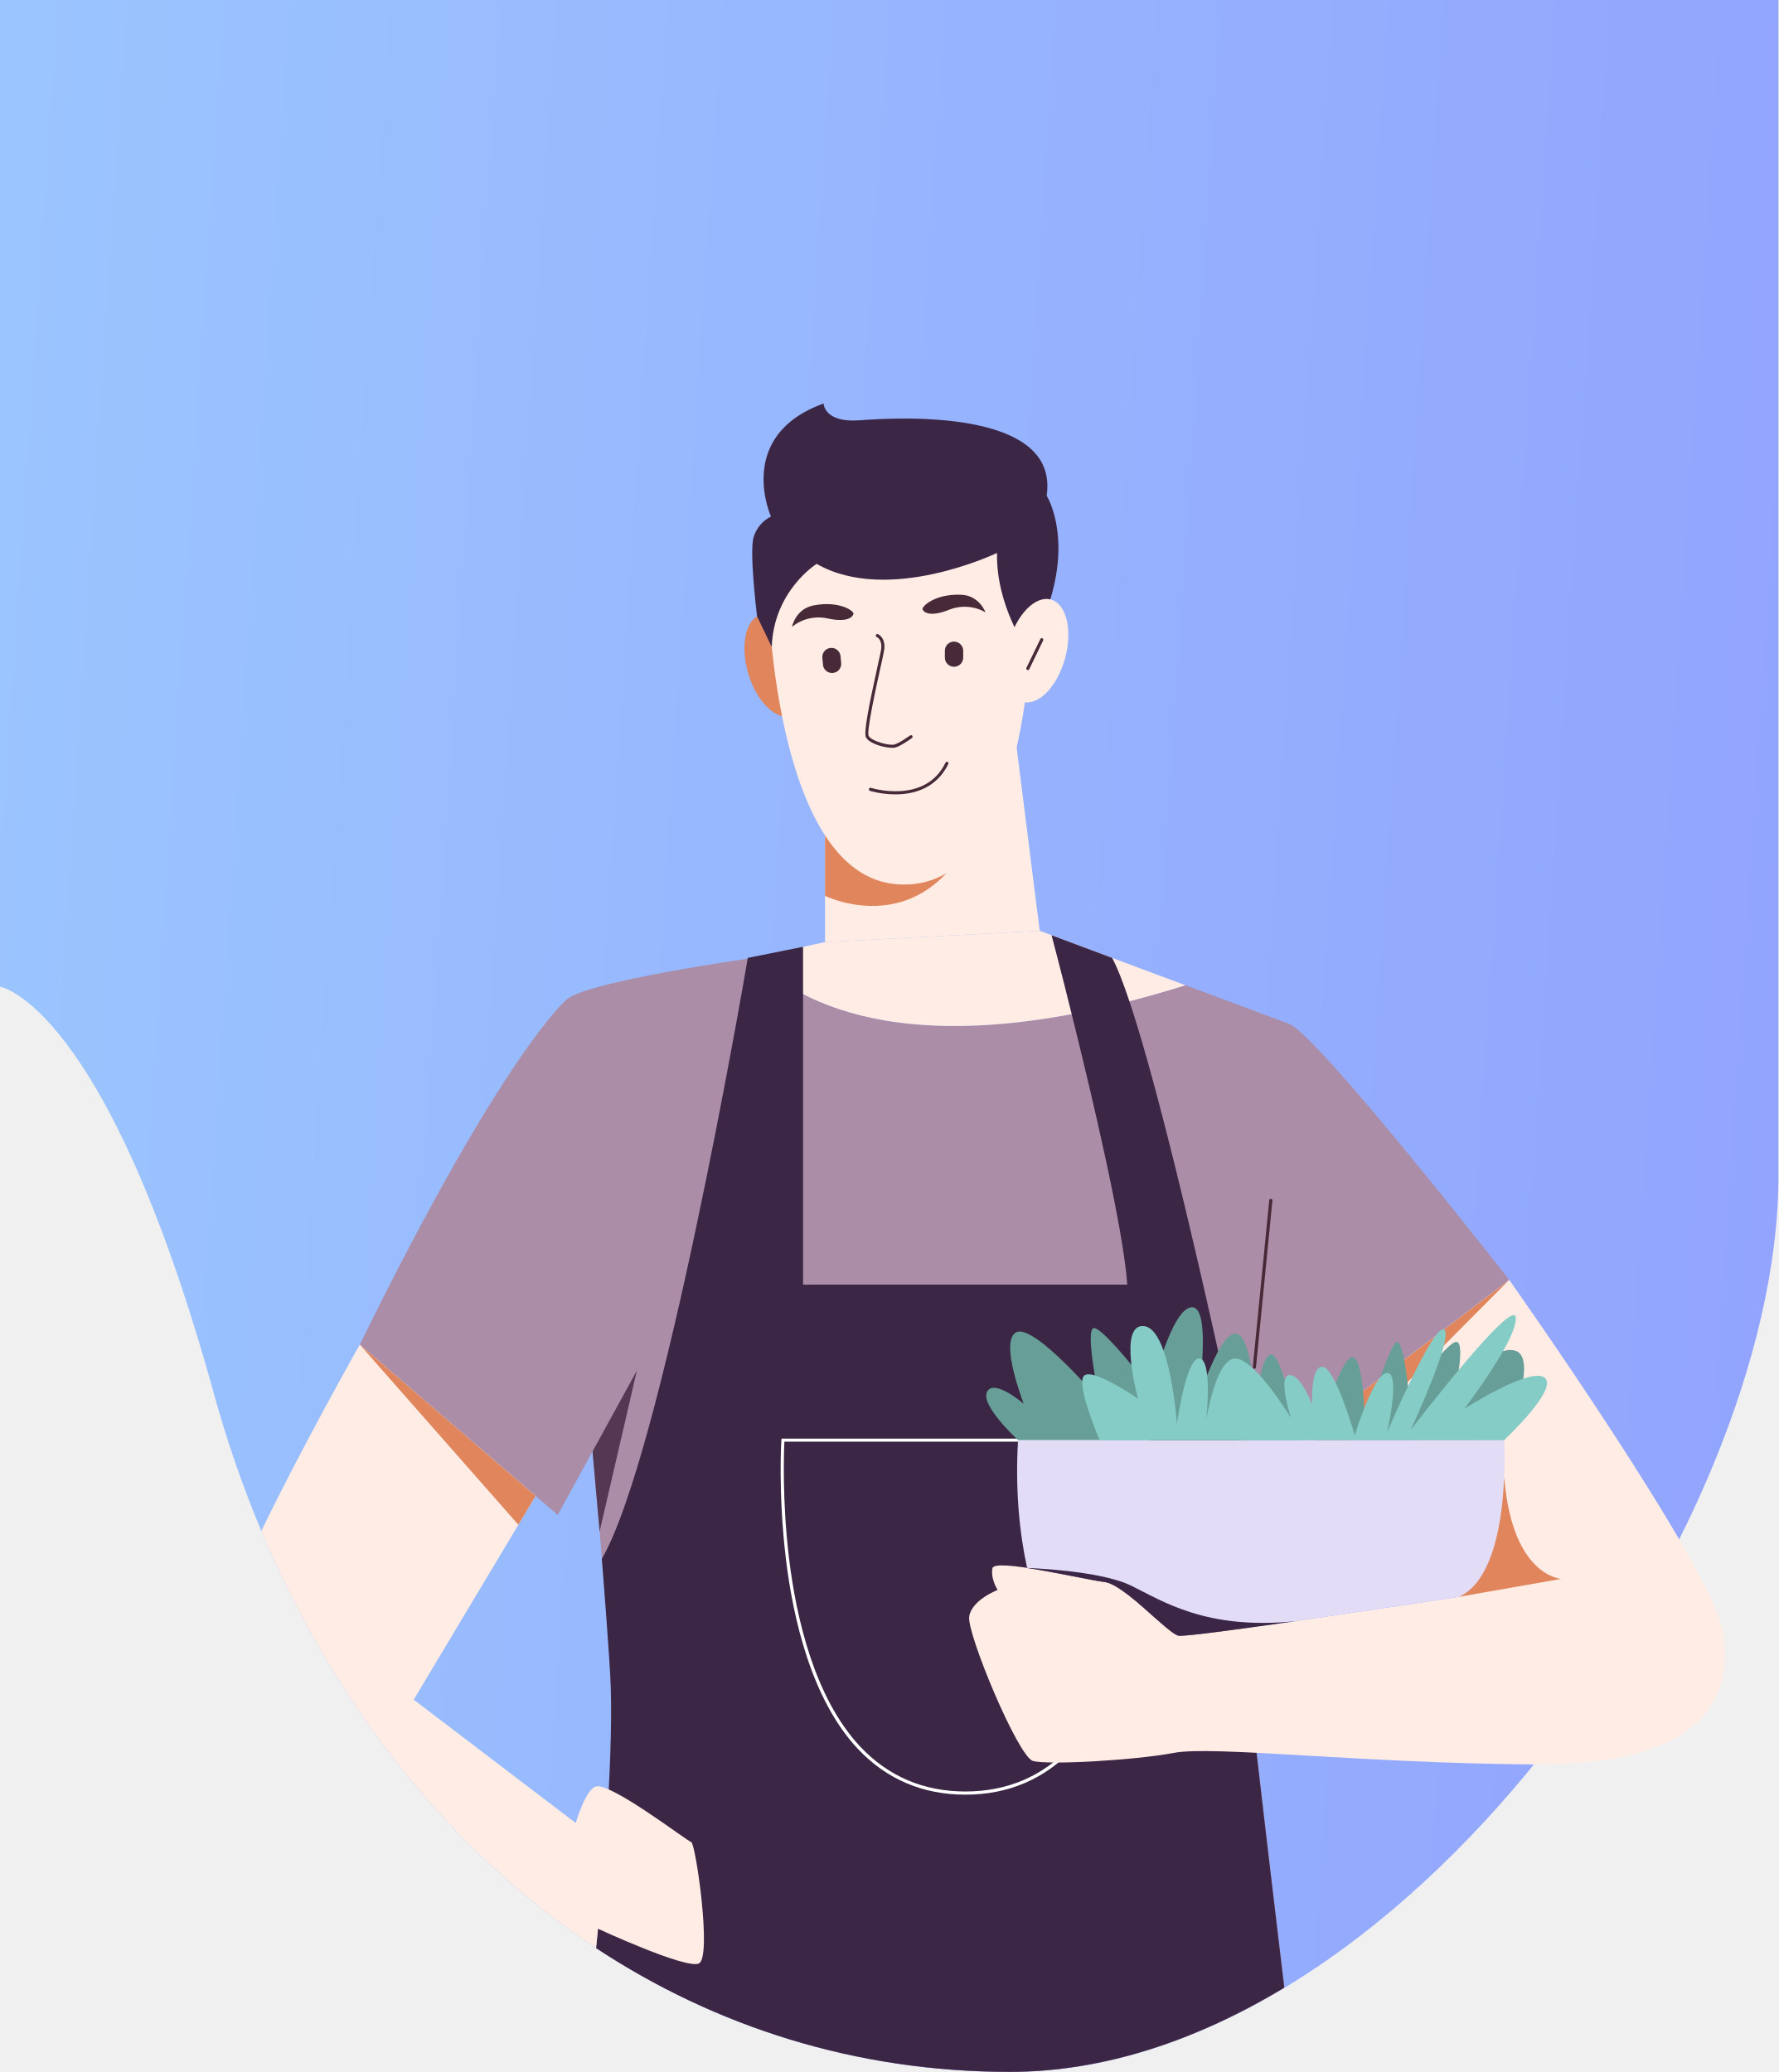
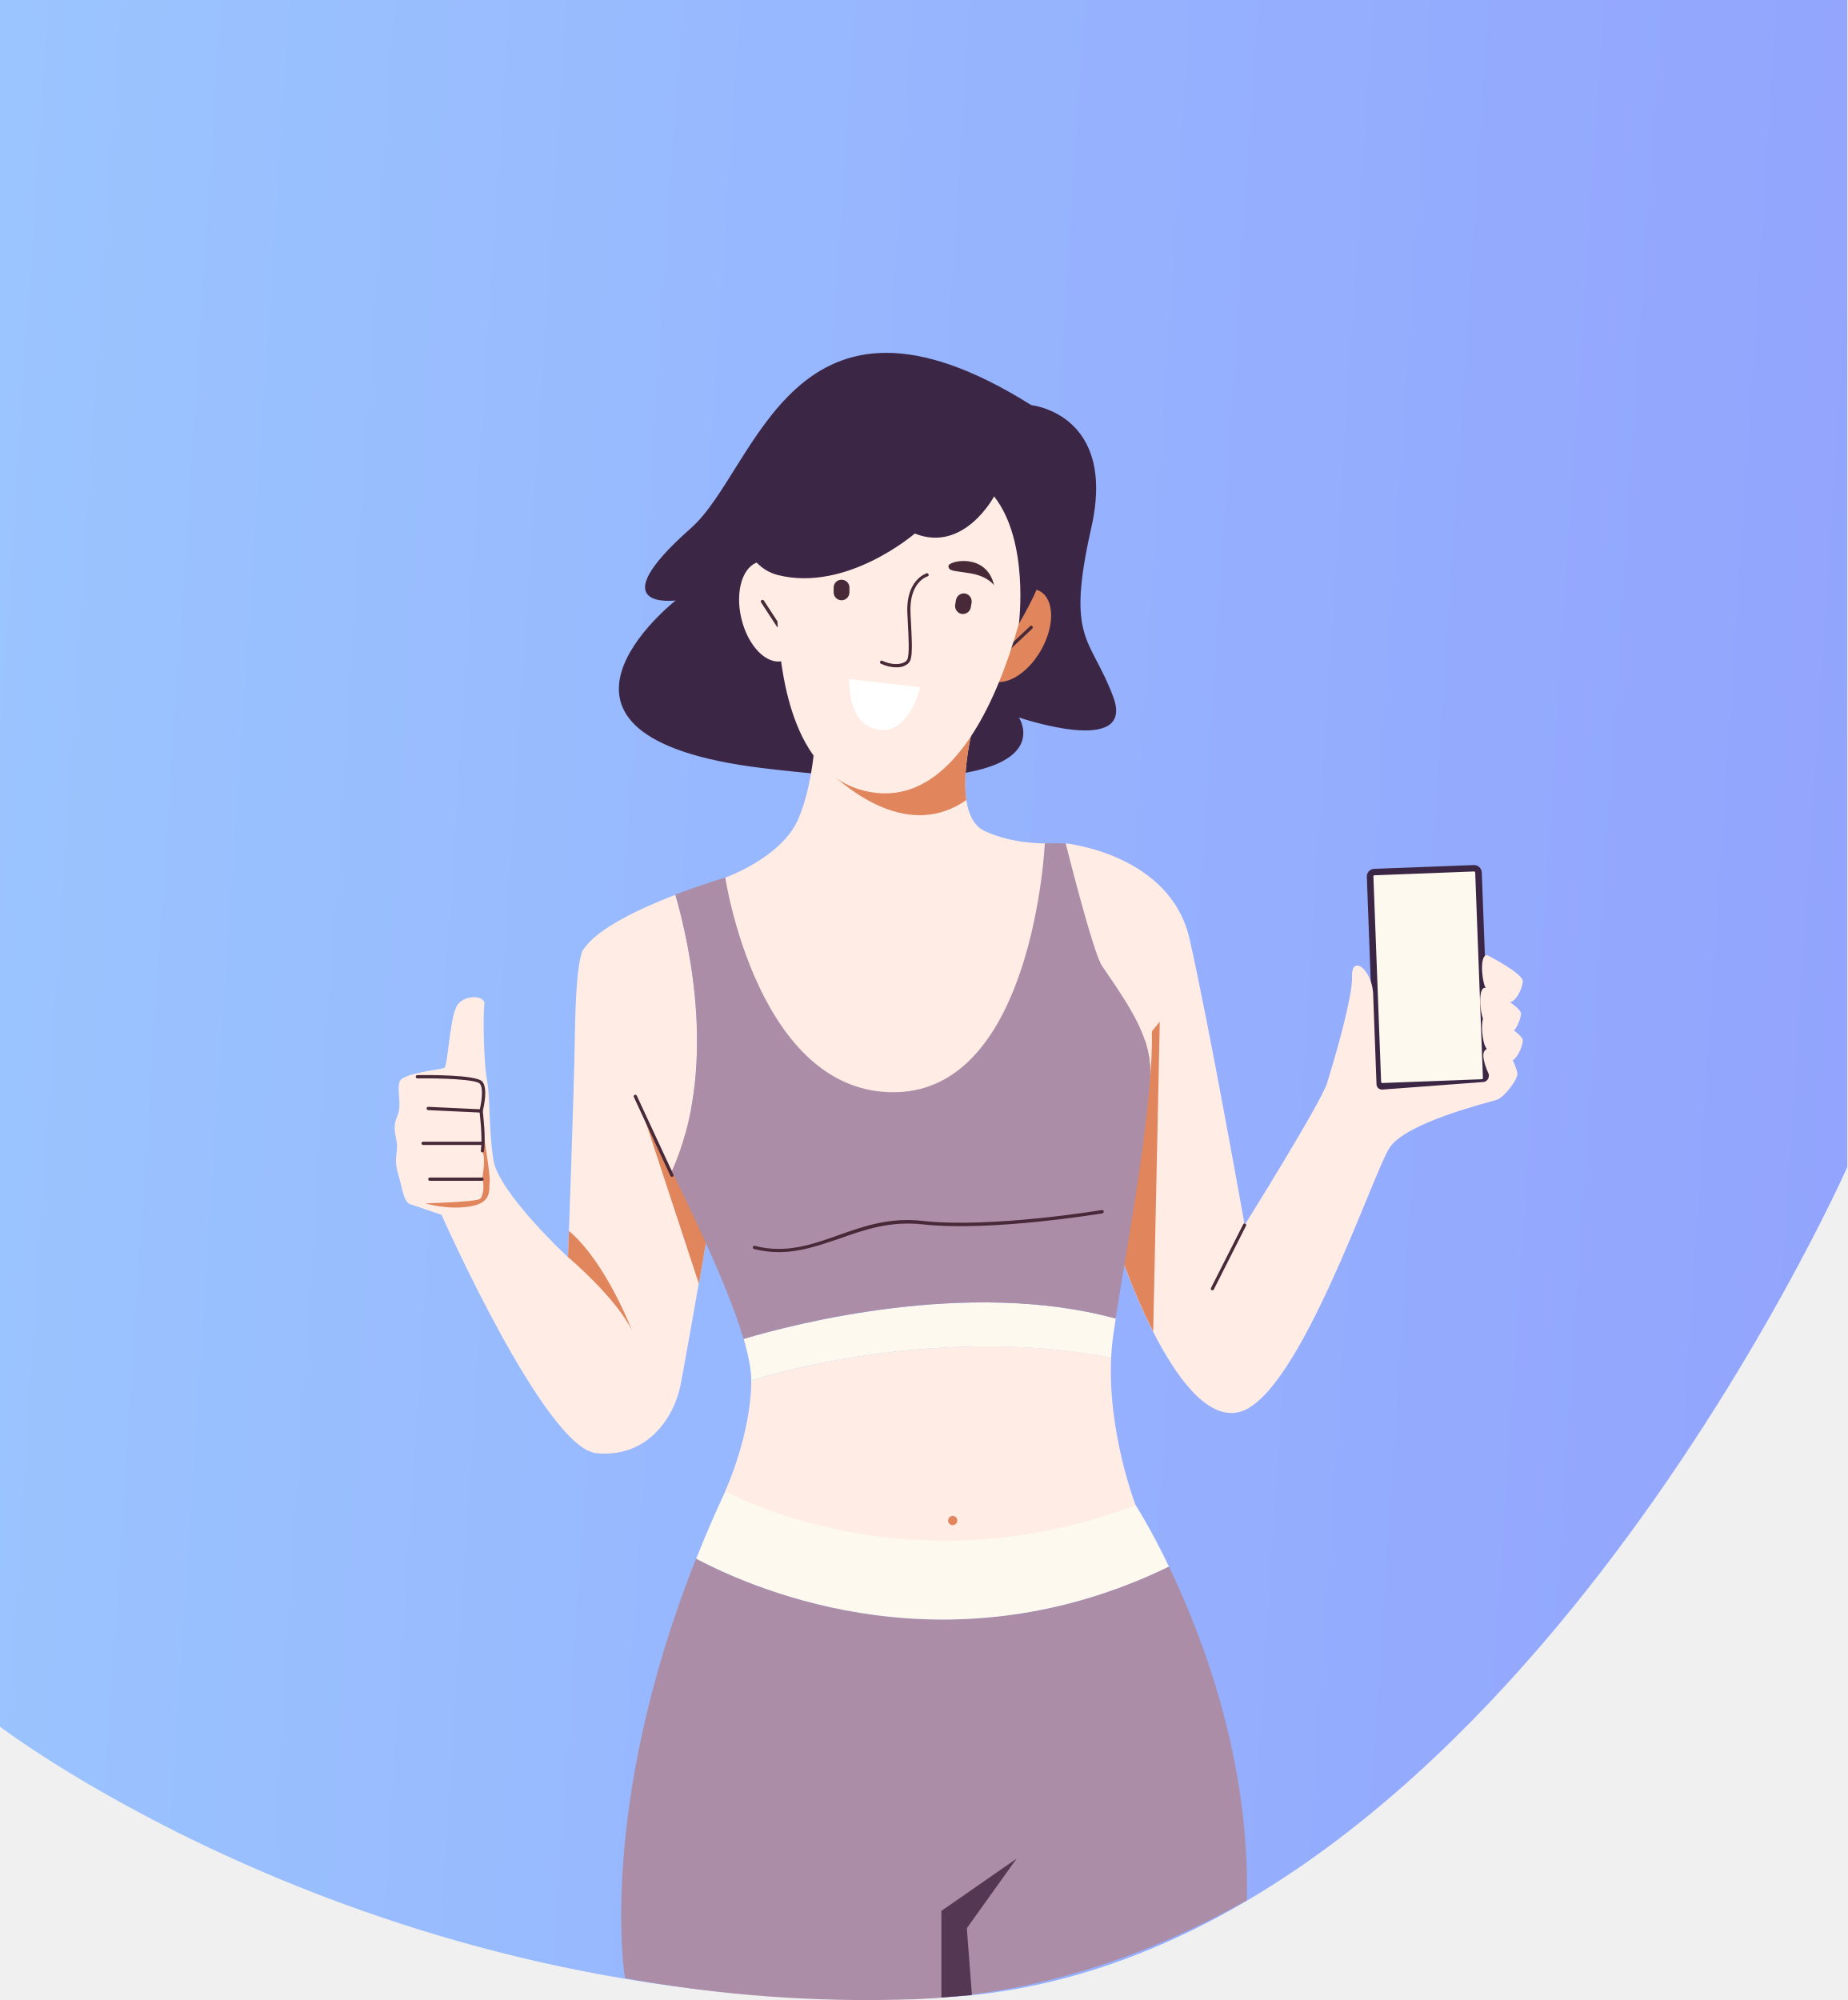
- <svg xmlns="http://www.w3.org/2000/svg" width="375" height="437" viewBox="0 0 375 437" fill="none">
-   <g clip-path="url(#clip0_698_3880)">
-     <path d="M0 208.102C0 208.102 22.4 211.641 45.1 293.939C67.8 376.236 130.8 437 212.967 437C295.133 437 375 322.517 375 248.065V-2H0V208.102Z" fill="url(#paint0_linear_698_3880)" />
-     <path d="M214.367 157.655L219.233 196.316L173.967 198.687V170.074L214.367 157.655Z" fill="#FFEDE5" />
-     <path d="M173.967 188.938C173.967 188.938 202.267 202.994 210.267 158.923L173.967 170.074V188.938Z" fill="#E0855C" />
-     <path d="M166.918 151.028C170.179 150.044 171.379 144.451 169.598 138.537C167.818 132.623 163.731 128.628 160.47 129.612C157.21 130.597 156.01 136.19 157.79 142.104C159.571 148.017 163.657 152.013 166.918 151.028Z" fill="#E0855C" />
-     <path d="M161.866 123.6C161.866 123.6 162.733 184.564 189.166 186.501C215.6 188.437 217.7 139.292 217.866 123.6C218.033 107.909 201.333 103.401 186.4 103.568C171.466 103.735 162.566 111.414 161.866 123.6Z" fill="#FFEDE5" />
-     <path d="M216.733 137.222C216.733 137.222 210 127.874 210.233 116.622C210.233 116.622 187.367 127.607 172.2 118.926C172.2 118.926 163.133 124.568 162.733 136.454L159.633 129.977C159.633 129.977 157.967 116.489 158.9 113.317C159.467 111.414 160.8 109.812 162.567 108.944C162.567 108.944 154.867 91.883 173.667 85.106C173.667 85.106 173.733 89.212 181.233 88.644C188.733 88.077 223.466 85.974 220.7 104.537C220.667 104.503 228.4 116.622 216.733 137.222Z" fill="#3B2645" />
-     <path d="M224.574 138.867C226.209 132.911 224.873 127.349 221.589 126.445C218.305 125.54 214.317 129.635 212.682 135.591C211.046 141.547 212.383 147.108 215.666 148.013C218.95 148.917 222.938 144.823 224.574 138.867Z" fill="#FFEDE5" />
-     <path d="M216.733 141.329C216.7 141.329 216.633 141.329 216.6 141.295C216.433 141.228 216.367 141.028 216.433 140.861L219.367 134.785C219.433 134.618 219.633 134.551 219.8 134.618C219.967 134.685 220.033 134.885 219.967 135.052L217.033 141.128C216.967 141.262 216.867 141.329 216.733 141.329Z" fill="#472938" />
-     <path d="M188.133 157.721C186.5 157.721 183.333 156.853 182.6 155.518C182.1 154.583 183.1 149.341 185.033 140.561C185.367 138.991 185.667 137.756 185.767 137.155C186.167 134.952 184.933 134.351 184.867 134.351C184.7 134.284 184.633 134.084 184.7 133.917C184.767 133.75 184.967 133.683 185.133 133.75C185.2 133.783 186.9 134.551 186.4 137.289C186.3 137.89 186.033 139.125 185.667 140.728C184.767 144.801 182.667 154.349 183.167 155.217C183.767 156.319 187.5 157.321 188.6 157.02C189.7 156.72 191.867 155.117 191.9 155.117C192.033 155.017 192.267 155.05 192.367 155.184C192.467 155.317 192.433 155.551 192.3 155.651C192.2 155.718 190 157.321 188.8 157.655C188.6 157.688 188.4 157.721 188.133 157.721Z" fill="#472938" />
-     <path d="M188.8 167.537C185.8 167.537 183.467 166.802 183.433 166.802C183.267 166.736 183.167 166.569 183.233 166.368C183.3 166.202 183.467 166.101 183.667 166.168C183.767 166.202 195.1 169.707 199.367 160.86C199.433 160.693 199.633 160.626 199.8 160.693C199.967 160.759 200.033 160.96 199.967 161.127C197.4 166.368 192.567 167.537 188.8 167.537Z" fill="#472938" />
-     <path d="M201.167 135.319C202.233 135.319 203.1 136.187 203.1 137.255V138.691C203.1 139.759 202.233 140.627 201.167 140.627C200.1 140.627 199.233 139.759 199.233 138.691V137.255C199.233 136.187 200.066 135.319 201.167 135.319Z" fill="#472938" />
-     <path d="M175.133 136.654C176.2 136.554 177.133 137.322 177.233 138.391L177.367 139.826C177.467 140.895 176.7 141.829 175.633 141.929C174.567 142.03 173.633 141.262 173.533 140.193L173.4 138.758C173.3 137.689 174.067 136.755 175.133 136.654Z" fill="#472938" />
-     <path d="M207.8 129.142C205.467 127.807 202.7 127.607 200.2 128.575C196.033 130.244 194.8 129.109 194.533 128.541C194.267 127.974 197.067 125.203 202.667 125.437C206.5 125.57 207.8 129.142 207.8 129.142Z" fill="#472938" />
-     <path d="M167 132.214C169.067 130.511 171.8 129.877 174.4 130.411C178.8 131.379 179.8 130.077 179.967 129.476C180.133 128.875 176.933 126.605 171.433 127.707C167.7 128.508 167 132.214 167 132.214Z" fill="#472938" />
-     <path d="M271.767 215.914L249.933 207.768C192.967 225.63 168.333 211.674 158.8 202.025C158.8 202.025 124.233 206.9 119.633 210.706C115.033 214.512 128.167 330.731 128.833 356.171C129.267 372.397 127.233 395.968 125.7 410.858C150.9 427.451 180.433 436.967 212.967 436.967C232.733 436.967 252.4 430.323 270.833 419.205C267.733 393.297 261.267 339.177 261 331.398C260.667 321.149 271.767 215.914 271.767 215.914Z" fill="#AB8DA8" />
-     <path d="M173.966 198.687L158.8 202.025C168.333 211.674 192.966 225.63 249.967 207.801L219.233 196.316L173.966 198.687Z" fill="#FFEDE5" />
-     <path d="M262.4 310.598C262.4 310.598 247.633 239.518 238.133 211.14C236.8 207.133 235.566 203.995 234.5 202.025L221.733 197.251C221.733 197.251 223.566 204.129 225.966 213.844C230.433 231.773 236.9 259.317 237.7 270.935H169.333V199.688L157.667 202.025C157.667 202.025 157.666 202.125 157.633 202.292C156.7 207.901 139.6 306.792 126.9 328.794C126.9 328.794 128.667 350.662 128.8 356.171C129.233 372.397 127.2 395.968 125.667 410.858C150.866 427.451 180.4 436.967 212.933 436.967C232.7 436.967 252.366 430.323 270.8 419.205C267.7 393.297 261.233 339.177 260.966 331.398C260.933 328.961 261.5 321.115 262.4 310.598Z" fill="#3B2645" />
-     <path d="M126.433 323.018L137.7 274.341L123.333 287.862L126.433 323.018Z" fill="#543753" />
-     <path d="M203.567 378.507C194.533 378.507 186.9 375.235 180.867 368.825C171.067 358.375 167.2 341.214 165.7 328.661C164.067 315.072 164.733 303.821 164.767 303.721L164.8 303.42H242.367L242.4 303.721C242.4 303.821 243.1 315.106 241.467 328.661C239.967 341.214 236.1 358.375 226.3 368.825C220.233 375.235 212.6 378.507 203.567 378.507ZM165.4 304.055C165.3 305.958 164.9 316.341 166.367 328.594C167.867 341.047 171.7 358.041 181.367 368.357C187.267 374.634 194.733 377.839 203.567 377.839C212.4 377.839 219.867 374.634 225.767 368.357C235.433 358.041 239.267 341.047 240.767 328.594C242.233 316.341 241.833 305.958 241.733 304.055H165.4Z" fill="white" />
-     <path d="M119.6 210.706C119.6 210.706 106.366 221.423 75.867 283.589L117.6 319.513L141.6 275.743C141.6 275.743 131.266 208.87 119.6 210.706Z" fill="#AB8DA8" />
-     <path d="M126.1 406.785C126.1 406.785 144.466 415.299 147.333 414.13C150.2 412.962 146.666 388.79 145.766 388.523C144.867 388.256 128.9 376.003 125.7 376.771C123.467 377.305 121.4 384.483 121.4 384.483L87.233 358.475L112.933 315.506L75.867 283.589C75.867 283.589 64.333 303.888 55.1 322.885C70.633 359.81 94.966 390.593 125.7 410.858L126.1 406.785Z" fill="#FFEDE5" />
-     <path d="M75.867 283.589L112.933 315.506L109.3 321.583L75.867 283.589Z" fill="#E0855C" />
-     <path d="M271.767 215.914C277.7 217.984 318.2 269.9 318.2 269.9L273.867 303.687C273.867 303.687 257.433 281.051 255.867 269.9C254.3 258.749 259.767 211.741 271.767 215.914Z" fill="#AB8DA8" />
-     <path d="M318.233 269.934C318.233 269.934 361.533 331.165 363.367 344.486C365.2 357.807 359.733 372.364 323.466 372.13C287.2 371.896 255.766 368.123 247.533 369.693C239.3 371.262 220.933 372.297 217.8 371.395C214.666 370.494 203.833 344.486 204.366 340.947C204.9 337.408 210.366 335.338 210.366 335.338C210.366 335.338 208.833 333.001 209.266 330.764C209.7 328.527 228.7 333.168 232.866 333.635C237.033 334.103 246.133 344.419 248.466 344.953C250.8 345.487 307.666 336.773 307.666 336.773L275.9 302.152L318.233 269.934Z" fill="#FFEDE5" />
-     <path d="M318.233 269.934L275.9 302.152L280.833 307.56L318.233 269.934Z" fill="#E0855C" />
-     <path d="M307.667 336.773L329.2 333.001C329.2 333.001 318.9 332.467 317.2 311.767L307.667 336.773Z" fill="#E0855C" />
-     <path d="M317.166 303.721H214.666C214.033 314.404 215 323.385 216.566 330.664C222.533 331.565 230.4 333.335 232.9 333.635C237.066 334.102 246.166 344.452 248.5 344.953C250.833 345.454 307.666 336.773 307.666 336.773C318.866 331.665 317.166 303.721 317.166 303.721Z" fill="#E3DCF7" />
-     <path d="M238.533 334.436C231.866 331.165 216.566 330.697 216.566 330.697C222.533 331.599 230.4 333.368 232.9 333.669C237.066 334.136 246.166 344.486 248.5 344.987C249.533 345.22 260.8 343.684 273.266 341.915C254.333 343.851 245.166 337.675 238.533 334.436Z" fill="#3B2645" />
-     <path d="M214.667 303.721C214.667 303.721 206.667 296.409 208.133 293.538C209.6 290.667 215.866 296.075 215.866 296.075C215.866 296.075 210.5 282.32 214.467 280.918C218.433 279.516 231.8 295.274 231.8 295.274C231.8 295.274 228.767 280.717 230.567 280.116C232.367 279.515 242.833 293.171 242.833 293.171C242.833 293.171 247 275.776 251.333 275.709C255.667 275.643 252.567 295.608 252.567 295.608C252.567 295.608 257.267 280.283 260.833 281.318C264.4 282.353 264.733 298.746 264.733 298.746C264.733 298.746 265.367 286.193 267.933 285.692C270.5 285.191 273.867 303.721 273.867 303.721H214.667Z" fill="#679E97" />
-     <path d="M277.333 303.721C277.333 303.721 282.566 286.46 285.1 286.226C287.633 285.992 287.8 300.482 287.8 300.482C287.8 300.482 292.933 283.489 294.5 283.054C296.066 282.62 297.1 294.372 297.1 294.372C297.1 294.372 305.3 282.587 307.2 283.021C309.1 283.455 306.6 294.372 306.6 294.372C306.6 294.372 314.433 283.221 319.567 284.891C324.7 286.56 317.233 303.687 317.233 303.687L277.333 303.721Z" fill="#679E97" />
-     <path d="M317.167 303.721C317.167 303.721 328.733 292.937 325.7 290.566C322.667 288.196 308.733 297.144 308.733 297.144C308.733 297.144 320.133 282.287 319.6 277.846C319.067 273.406 297.433 301.617 297.433 301.617C297.433 301.617 306.8 281.485 304.467 280.417C302.133 279.349 292.5 302.085 292.5 302.085C292.5 302.085 295.367 289.498 292.5 289.565C289.633 289.632 285.667 302.719 285.667 302.719C285.667 302.719 281.7 288.83 279 288.296C276.3 287.762 276.667 296.209 276.667 296.209C276.667 296.209 274.233 289.665 271.8 290.032C269.367 290.4 272.233 299.08 272.233 299.08C272.233 299.08 264.767 286.727 260.567 286.527C256.367 286.326 254.333 299.547 254.333 299.547C254.333 299.547 255.733 286.827 252.933 286.493C250.133 286.159 248.167 300.249 248.167 300.249C248.167 300.249 246.767 280.217 241.2 279.682C235.633 279.148 239.967 295.007 239.967 295.007C239.967 295.007 230.933 288.73 228.733 290.032C226.533 291.334 231.867 303.721 231.867 303.721H317.167Z" fill="#85CCC6" />
-     <path d="M264.5 288.697C264.467 288.697 264.467 288.697 264.5 288.697C264.3 288.663 264.167 288.53 264.167 288.33L267.633 253.14C267.667 252.973 267.8 252.806 268 252.84C268.167 252.873 268.333 253.007 268.3 253.207L264.833 288.396C264.8 288.563 264.667 288.697 264.5 288.697Z" fill="#472938" />
+ <svg xmlns="http://www.w3.org/2000/svg" width="375" height="406" viewBox="0 0 375 406" fill="none">
+   <g clip-path="url(#clip0_698_3702)">
+     <path d="M375 236.901C375 236.901 302.933 399.894 191.1 405.5C79.267 411.105 0 350.512 0 350.512V-37H375V236.901Z" fill="url(#paint0_linear_698_3702)" />
+     <path d="M141.3 316.412C121.1 367.229 126.867 401.562 126.867 401.562C146.033 405.066 165.5 406.5 184.967 405.867C209.633 405.066 232.433 397.392 253.1 385.747C253.8 357.519 244.167 332.328 237.3 318.014C193.133 339.402 154.6 323.419 141.3 316.412Z" fill="#AB8DA8" />
+     <path d="M147.233 302.732C145.067 307.404 143.067 311.975 141.333 316.412C154.6 323.419 193.167 339.435 237.3 318.014C233.533 310.173 230.567 305.602 230.567 305.602C230.567 305.602 174.4 244.475 147.233 302.732Z" fill="#FEF9EF" />
+     <path d="M191.1 405.499V387.916L206.367 377.305L196.267 391.419L197.3 404.999L191.1 405.499Z" fill="#543753" />
+     <path d="M118.533 192.625C118.533 192.625 117 193.192 116.733 208.74C116.467 224.289 115.3 255.219 115.3 255.219C115.3 255.219 101.2 242.106 100.167 235.5C99.133 228.893 99.567 222.954 98.867 219.317C98.167 215.681 98.033 205.737 98.333 203.869C98.633 202.001 93.9 201.7 92.6 204.47C91.3 207.239 90.867 216.448 90.2 216.782C89.533 217.115 81.9 217.816 81.166 219.484C80.433 221.153 81.733 224.189 80.6 226.725C79.466 229.26 80.7 231.062 80.6 232.997C80.5 234.933 80.033 235.667 80.9 238.603C81.766 241.539 81.933 244.008 83.333 244.475L84.733 244.942L89.633 246.611C89.633 246.611 110.633 293.957 121.033 294.991C131.433 296.026 136.867 287.751 138.167 281.078C139.467 274.405 146.433 234.432 146.433 234.432L118.533 192.625Z" fill="#FFEDE5" />
+     <path d="M130.333 225.523L141.867 260.591L146.433 234.399L130.333 225.523Z" fill="#E0855C" />
+     <path d="M115.3 255.186C115.3 255.186 125.1 263.427 128.333 270.2C128.333 270.2 123.1 256.32 115.5 249.881L115.3 255.186Z" fill="#E0855C" />
+     <path d="M86.367 244.275C86.367 244.275 96.6 244.008 97.433 243.374C98.266 242.74 98.3 239.737 97.866 239.37C97.866 239.37 98.7 234.999 97.933 233.865C97.933 233.865 98.233 230.628 97.9 228.727C97.9 228.727 99.6 238.469 99.4 240.004C99.2 241.539 100 244.142 95.4 244.909C90.8 245.677 86.367 244.275 86.367 244.275Z" fill="#E0855C" />
+     <path d="M97.933 233.932C97.9 233.932 97.9 233.932 97.867 233.932C97.7 233.898 97.567 233.731 97.6 233.565C98.033 230.862 97.333 225.624 97.333 225.59V225.523V225.457C97.633 224.289 98.267 220.986 97.4 219.985C96.633 219.084 89.233 218.85 84.733 218.917C84.567 218.917 84.4 218.784 84.4 218.583C84.4 218.383 84.533 218.25 84.733 218.25C86.733 218.216 96.7 218.15 97.9 219.551C99.1 220.952 98.167 224.856 98 225.557C98.067 226.191 98.667 230.995 98.233 233.665C98.233 233.832 98.067 233.932 97.933 233.932Z" fill="#472938" />
+     <path d="M97.666 225.857C97.633 225.857 97.666 225.857 97.666 225.857L86.933 225.357C86.733 225.357 86.6 225.19 86.6 225.023C86.6 224.823 86.733 224.689 86.933 224.689L97.666 225.19C97.867 225.19 98 225.357 98 225.523C98 225.724 97.833 225.857 97.666 225.857Z" fill="#472938" />
+     <path d="M97.833 239.704H87.267C87.067 239.704 86.933 239.571 86.933 239.37C86.933 239.17 87.067 239.037 87.267 239.037H97.833C98.033 239.037 98.167 239.17 98.167 239.37C98.167 239.571 98.033 239.704 97.833 239.704Z" fill="#472938" />
+     <path d="M98.033 232.43H85.9C85.7 232.43 85.566 232.297 85.566 232.097C85.566 231.896 85.7 231.763 85.9 231.763H98.033C98.233 231.763 98.366 231.896 98.366 232.097C98.366 232.297 98.233 232.43 98.033 232.43Z" fill="#472938" />
+     <path d="M278.967 176.375L299.167 175.608C300.033 175.575 300.767 176.242 300.8 177.109L302.367 218.817C302.4 219.684 301.733 220.418 300.867 220.452L280.667 221.219C279.8 221.253 279.067 220.585 279.033 219.718L277.467 178.01C277.433 177.109 278.1 176.409 278.967 176.375Z" fill="#3B2645" />
+     <path d="M280.6 219.851C280.467 219.851 280.367 219.751 280.367 219.618L278.8 177.91C278.8 177.843 278.834 177.777 278.867 177.743C278.9 177.71 278.967 177.677 279.034 177.677L299.234 176.909C299.367 176.909 299.467 177.009 299.467 177.143L301.034 218.85C301.034 218.984 300.934 219.084 300.8 219.084L280.6 219.851Z" fill="#FEF9EF" />
+     <path d="M216.333 171.204C216.333 171.204 237.533 173.339 241.467 190.556C245.4 207.773 252.667 248.679 252.667 248.679C252.667 248.679 268.133 223.889 269.367 219.951C270.6 216.014 274.6 202.701 274.467 198.163C274.333 193.626 278.767 196.862 278.767 202.267L279.433 220.152C279.467 220.752 279.967 221.219 280.567 221.186H280.6L301.067 219.651C301.767 219.618 302.267 219.017 302.233 218.316V218.083C302.233 218.083 300.767 215.047 301.2 213.645C301.633 212.244 305.133 212.11 305.533 212.444C305.933 212.778 308.1 216.948 308.033 218.083C307.967 219.217 305.433 222.754 303.767 223.288C302.1 223.822 285.5 227.826 282.1 232.964C278.7 238.102 263.833 283.113 251.767 286.583C239.7 290.053 227.933 257.321 225.167 247.745C222.4 238.169 216.333 171.204 216.333 171.204Z" fill="#FFEDE5" />
+     <path d="M221.667 224.289C222.967 235.333 224.267 244.609 225.167 247.712C226.467 252.183 229.733 261.759 234.1 270.301L235.433 207.406L221.667 224.289Z" fill="#E0855C" />
+     <path d="M301.667 200.566C301.667 200.566 308.9 204.269 308.767 205.838C308.634 207.406 307.267 210.208 305.867 210.075C304.467 209.942 301.834 208.54 301.1 206.905C300.367 205.27 300 200.032 301.667 200.566Z" fill="#FFEDE5" />
+     <path d="M302.033 206.004C302.033 206.004 309.267 209.708 309.133 211.276C309 212.844 307.633 215.647 306.233 215.514C304.833 215.38 302.2 213.979 301.467 212.344C300.733 210.709 300.367 205.471 302.033 206.004Z" fill="#FFEDE5" />
+     <path d="M302.033 193.959C302.033 193.959 309.267 197.663 309.133 199.231C309 200.799 307.633 203.602 306.233 203.469C304.833 203.335 302.2 201.934 301.467 200.299C300.733 198.664 300.367 193.392 302.033 193.959Z" fill="#FFEDE5" />
+     <path d="M246.133 261.926C246.067 261.926 246.033 261.926 245.967 261.892C245.8 261.826 245.733 261.592 245.833 261.459L252.367 248.546C252.433 248.379 252.667 248.312 252.8 248.413C252.967 248.479 253.033 248.713 252.933 248.846L246.4 261.759C246.367 261.859 246.267 261.926 246.133 261.926Z" fill="#472938" />
+     <path d="M152.5 280.244C152.533 291.088 147.233 302.699 147.233 302.699C147.233 302.699 183.933 323.319 230.533 305.568C230.533 305.568 224.833 290.887 225.566 275.539C187.9 268.532 152.5 280.244 152.5 280.244Z" fill="#FFEDE5" />
+     <path d="M118.533 192.625C115.8 196.729 126.333 217.149 136.4 237.802C145.567 217.282 140.2 192.358 137.1 181.647C130 184.383 121.3 188.421 118.533 192.625Z" fill="#FFEDE5" />
+     <path d="M225.567 275.572C225.633 273.971 225.8 272.369 226.033 270.768C226.167 269.8 226.333 268.766 226.5 267.665C196.6 259.49 161 268.833 150.967 271.802C151.933 275.105 152.5 277.975 152.5 280.244C152.5 280.244 187.9 268.532 225.567 275.572Z" fill="#FEF9EF" />
+     <path d="M136.4 238.903C136.267 238.903 136.167 238.837 136.1 238.703L128.667 222.687C128.6 222.521 128.667 222.32 128.833 222.254C129 222.187 129.2 222.254 129.267 222.42L136.7 238.436C136.767 238.603 136.7 238.803 136.533 238.87C136.5 238.903 136.433 238.903 136.4 238.903Z" fill="#472938" />
+     <path d="M193.4 309.606C193.915 309.606 194.333 309.187 194.333 308.671C194.333 308.156 193.915 307.737 193.4 307.737C192.884 307.737 192.467 308.156 192.467 308.671C192.467 309.187 192.884 309.606 193.4 309.606Z" fill="#E0855C" />
+     <path d="M233.833 209.374C233.833 209.141 233.833 208.907 233.833 208.707C233.833 208.607 233.833 208.473 233.833 208.373C233.833 208.106 233.833 207.873 233.8 207.606C233.8 207.539 233.8 207.472 233.8 207.372C233.8 207.039 233.766 206.738 233.766 206.438V206.238C233.766 206.004 233.733 205.737 233.733 205.504C233.733 205.404 233.733 205.304 233.7 205.204C233.7 205.003 233.666 204.803 233.666 204.636L233.633 204.303C233.633 204.136 233.6 203.936 233.566 203.769C233.566 203.669 233.533 203.569 233.533 203.435C233.5 203.235 233.5 203.068 233.467 202.868C233.467 202.768 233.433 202.701 233.433 202.601C233.4 202.334 233.367 202.067 233.3 201.8C230.7 185.985 216.3 171.17 216.3 171.17C216.3 171.17 221.9 193.425 223.7 196.028C230.266 205.571 233.933 211.31 233.467 218.917C233.5 218.517 233.533 218.15 233.566 217.749C233.566 217.649 233.566 217.549 233.566 217.449C233.6 217.149 233.6 216.848 233.633 216.581C233.633 216.481 233.633 216.348 233.666 216.248C233.666 215.981 233.7 215.714 233.7 215.414L233.733 215.08C233.733 214.78 233.766 214.513 233.766 214.246C233.766 214.146 233.766 214.079 233.766 213.979C233.8 213.245 233.833 212.511 233.833 211.777C233.833 211.677 233.833 211.61 233.833 211.51C233.833 211.243 233.833 210.976 233.833 210.709V210.375C233.833 210.142 233.833 209.908 233.833 209.675V209.374Z" fill="#FFEDE5" />
+     <path d="M223.7 196.061C221.9 193.459 216.333 171.204 216.333 171.204H212.1L147.233 178.144C147.233 178.144 142.667 179.478 137.1 181.614C140.167 192.324 145.567 217.282 136.4 237.769C142.433 250.181 148.267 262.66 150.933 271.802C160.967 268.799 196.567 259.49 226.467 267.665C228.433 255.052 232.233 234.966 233.467 218.95C233.933 211.343 230.267 205.604 223.7 196.061Z" fill="#AB8DA8" />
+     <path d="M158.1 254.185C156.5 254.185 154.833 253.985 153.067 253.551C152.9 253.517 152.767 253.317 152.833 253.15C152.867 252.984 153.067 252.85 153.233 252.917C159.567 254.518 164.7 252.683 170.1 250.781C175.233 248.946 180.533 247.078 187.333 247.845C201.067 249.38 223.433 245.677 223.667 245.643C223.867 245.61 224.033 245.743 224.067 245.91C224.1 246.077 223.967 246.277 223.8 246.31C223.567 246.344 201.1 250.081 187.3 248.546C180.667 247.812 175.433 249.647 170.367 251.449C166.3 252.817 162.433 254.185 158.1 254.185Z" fill="#472938" />
+     <path d="M209.367 82.25C209.367 82.25 226.767 83.985 221.533 107.141C216.3 130.297 221.467 129.263 226 141.508C230.533 153.753 206.833 145.645 206.833 145.645C206.833 145.645 218.9 163.73 154.767 155.922C101.867 149.482 137.167 121.889 137.167 121.889C137.167 121.889 121.267 123.991 140.3 107.174C153.7 95.329 160.833 51.787 209.367 82.25Z" fill="#3B2645" />
+     <path d="M197.833 146.313C197.833 146.313 192.467 165.164 199.833 168.668C205.5 171.371 212.1 171.204 212.1 171.204C212.1 171.204 209.833 221.186 181.833 221.72C153.833 222.254 147.233 178.144 147.233 178.144C147.233 178.144 158.633 174.14 162.033 166.299C165.433 158.458 165.6 147.48 165.6 147.48L197.833 146.313Z" fill="#FFEDE5" />
+     <path d="M211.285 132.06C214.138 127.113 214.073 121.729 211.14 120.033C208.206 118.338 203.515 120.974 200.662 125.921C197.808 130.868 197.873 136.253 200.807 137.948C203.74 139.643 208.431 137.007 211.285 132.06Z" fill="#E0855C" />
+     <path d="M204.3 132.432C204.2 132.432 204.133 132.399 204.067 132.332C203.933 132.199 203.933 131.999 204.067 131.865L209.1 127.127C209.233 126.994 209.433 126.994 209.567 127.127C209.7 127.261 209.7 127.461 209.567 127.594L204.533 132.332C204.467 132.432 204.4 132.432 204.3 132.432Z" fill="#472938" />
+     <path d="M158.838 134.188C162.134 133.408 163.741 128.269 162.427 122.71C161.114 117.151 157.377 113.277 154.08 114.058C150.784 114.838 149.177 119.978 150.491 125.536C151.805 131.095 155.542 134.969 158.838 134.188Z" fill="#FFEDE5" />
+     <path d="M196.167 162.395C195.167 155.655 197.833 146.279 197.833 146.279L165.567 147.48C165.567 147.48 165.533 149.916 165.133 153.32C165.133 153.353 181.233 172.872 196.167 162.395Z" fill="#E0855C" />
+     <path d="M157.967 127.361C157.867 127.361 157.767 127.294 157.7 127.194L154.5 122.289C154.4 122.122 154.433 121.922 154.6 121.822C154.767 121.722 154.967 121.755 155.067 121.922L158.267 126.827C158.367 126.994 158.333 127.194 158.167 127.294C158.1 127.361 158.033 127.361 157.967 127.361Z" fill="#472938" />
+     <path d="M160.1 92.16C160.1 92.16 148.633 154.12 175.567 160.56C202.5 167 212.1 109.21 211.4 97.198C210.7 85.186 164.1 81.549 160.1 92.16Z" fill="#FFEDE5" />
+     <path d="M195.934 120.487C196.8 120.654 197.367 121.488 197.234 122.356L197.067 123.323C196.9 124.191 196.067 124.758 195.2 124.625C194.334 124.458 193.767 123.624 193.9 122.756L194.067 121.789C194.234 120.921 195.067 120.321 195.934 120.487Z" fill="#472938" />
+     <path d="M170.833 117.685C171.733 117.685 172.433 118.385 172.433 119.286V120.254C172.433 121.121 171.733 121.855 170.833 121.855C169.967 121.855 169.233 121.155 169.233 120.254V119.286C169.233 118.385 169.933 117.685 170.833 117.685Z" fill="#472938" />
+     <path d="M201.8 118.819C201.8 118.819 200.6 117.017 197.133 116.417C193.667 115.816 192.567 116.016 192.533 114.915C192.5 113.814 200.267 112.113 201.8 118.819Z" fill="#472938" />
+     <path d="M165.8 114.248C165.8 114.248 167.533 112.947 171 113.514C174.467 114.114 175.433 114.648 175.833 113.614C176.233 112.58 169.467 108.409 165.8 114.248Z" fill="#472938" />
+     <path d="M172.4 137.871L186.8 139.506C186.8 139.506 184.567 149.249 178.2 148.114C171.867 147.013 172.4 137.871 172.4 137.871Z" fill="white" />
+     <path d="M181.933 135.469C180.933 135.469 179.833 135.202 178.833 134.735C178.667 134.668 178.6 134.468 178.667 134.301C178.733 134.134 178.933 134.067 179.1 134.134C180.567 134.835 182.2 135.002 183.3 134.568C183.767 134.401 184.067 134.134 184.2 133.834C184.633 132.799 184.467 129.596 184.267 125.893L184.2 124.591C183.833 117.751 187.933 116.45 188.1 116.383C188.267 116.317 188.467 116.417 188.5 116.617C188.567 116.784 188.467 116.984 188.267 117.017C188.1 117.051 184.5 118.252 184.833 124.558L184.9 125.859C185.1 129.796 185.3 132.933 184.767 134.101C184.567 134.568 184.133 134.968 183.5 135.202C183.1 135.402 182.533 135.469 181.933 135.469Z" fill="#472938" />
+     <path d="M206.833 126.627C206.833 126.627 209 109.91 201.8 100.768C201.8 100.768 195.7 112.313 185.7 108.309C185.7 108.309 171.967 120.22 157.967 116.75C143.967 113.28 148.933 80.515 169.233 79.114C189.533 77.712 230.833 85.887 206.833 126.627Z" fill="#3B2645" />
  </g>
  <defs>
-     <linearGradient id="paint0_linear_698_3880" x1="375" y1="437" x2="-125.603" y2="403.91" gradientUnits="userSpaceOnUse">
+     <linearGradient id="paint0_linear_698_3702" x1="375" y1="405.866" x2="-125.641" y2="373.062" gradientUnits="userSpaceOnUse">
      <stop stop-color="#92A3FD" />
      <stop offset="1" stop-color="#9DCEFF" />
    </linearGradient>
-     <clipPath id="clip0_698_3880">
-       <rect width="375" height="439" fill="white" transform="translate(0 -2)" />
+     <clipPath id="clip0_698_3702">
+       <rect width="375" height="406" fill="white" />
    </clipPath>
  </defs>
</svg>
